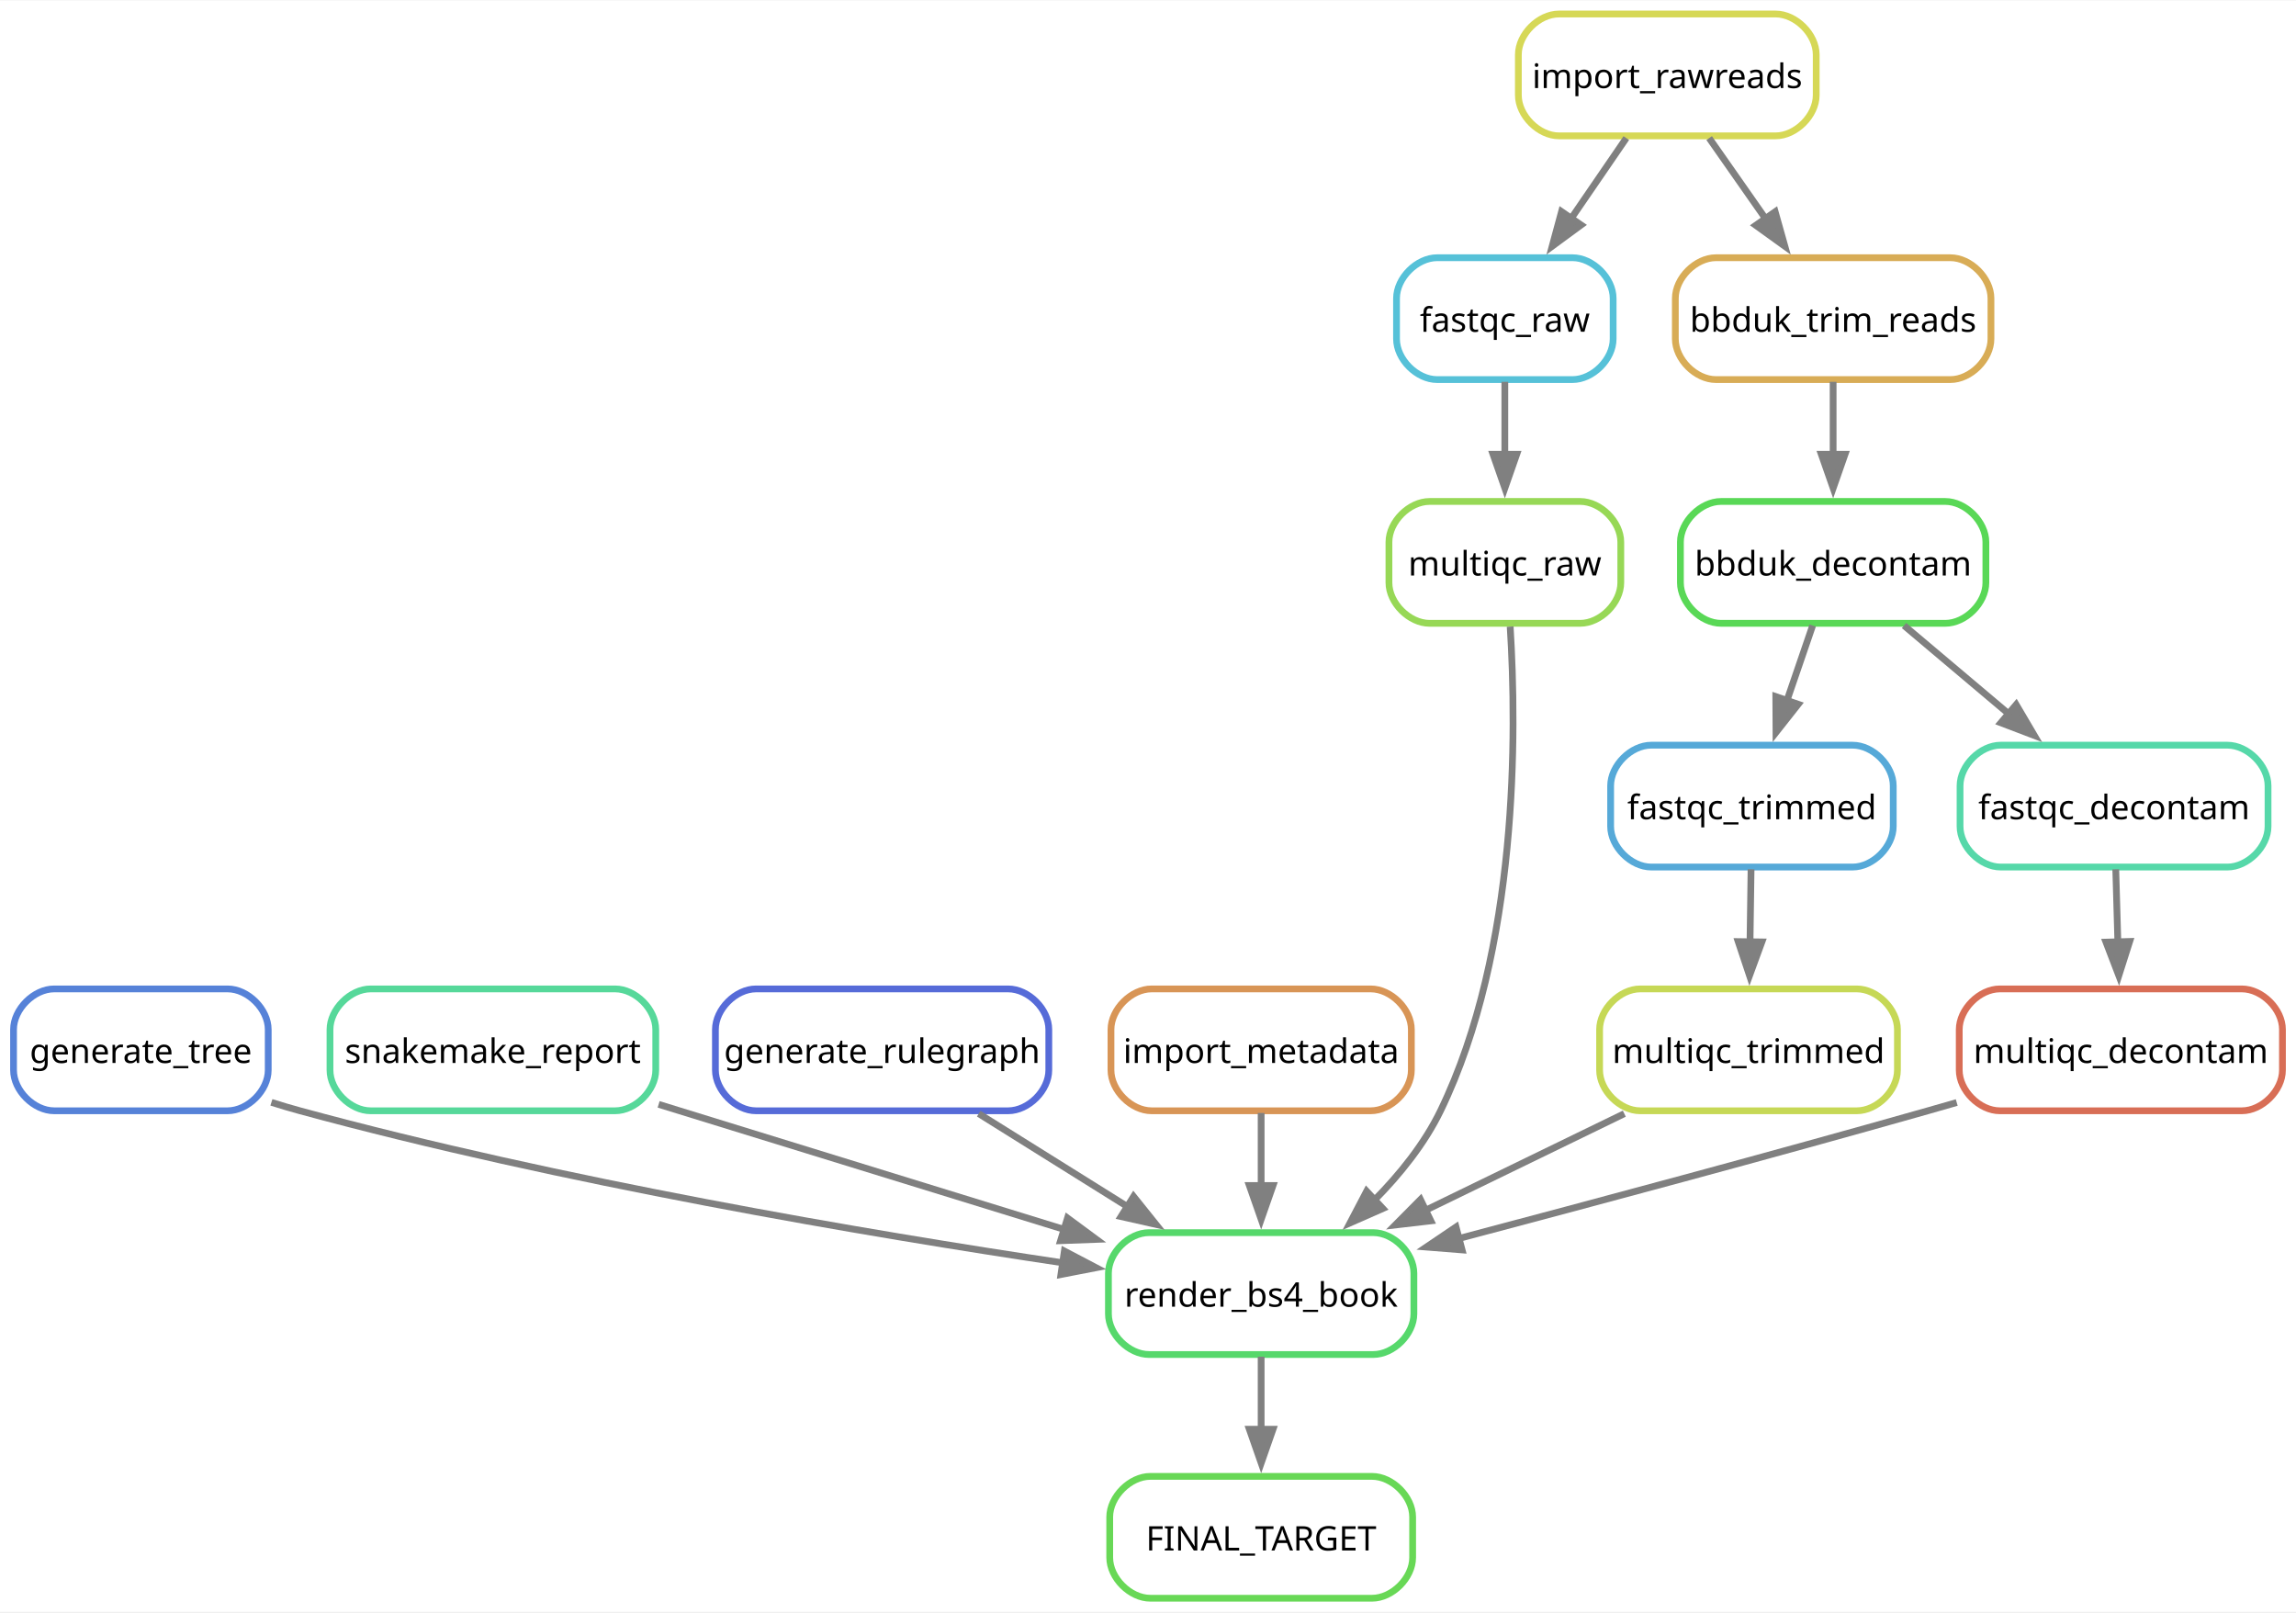
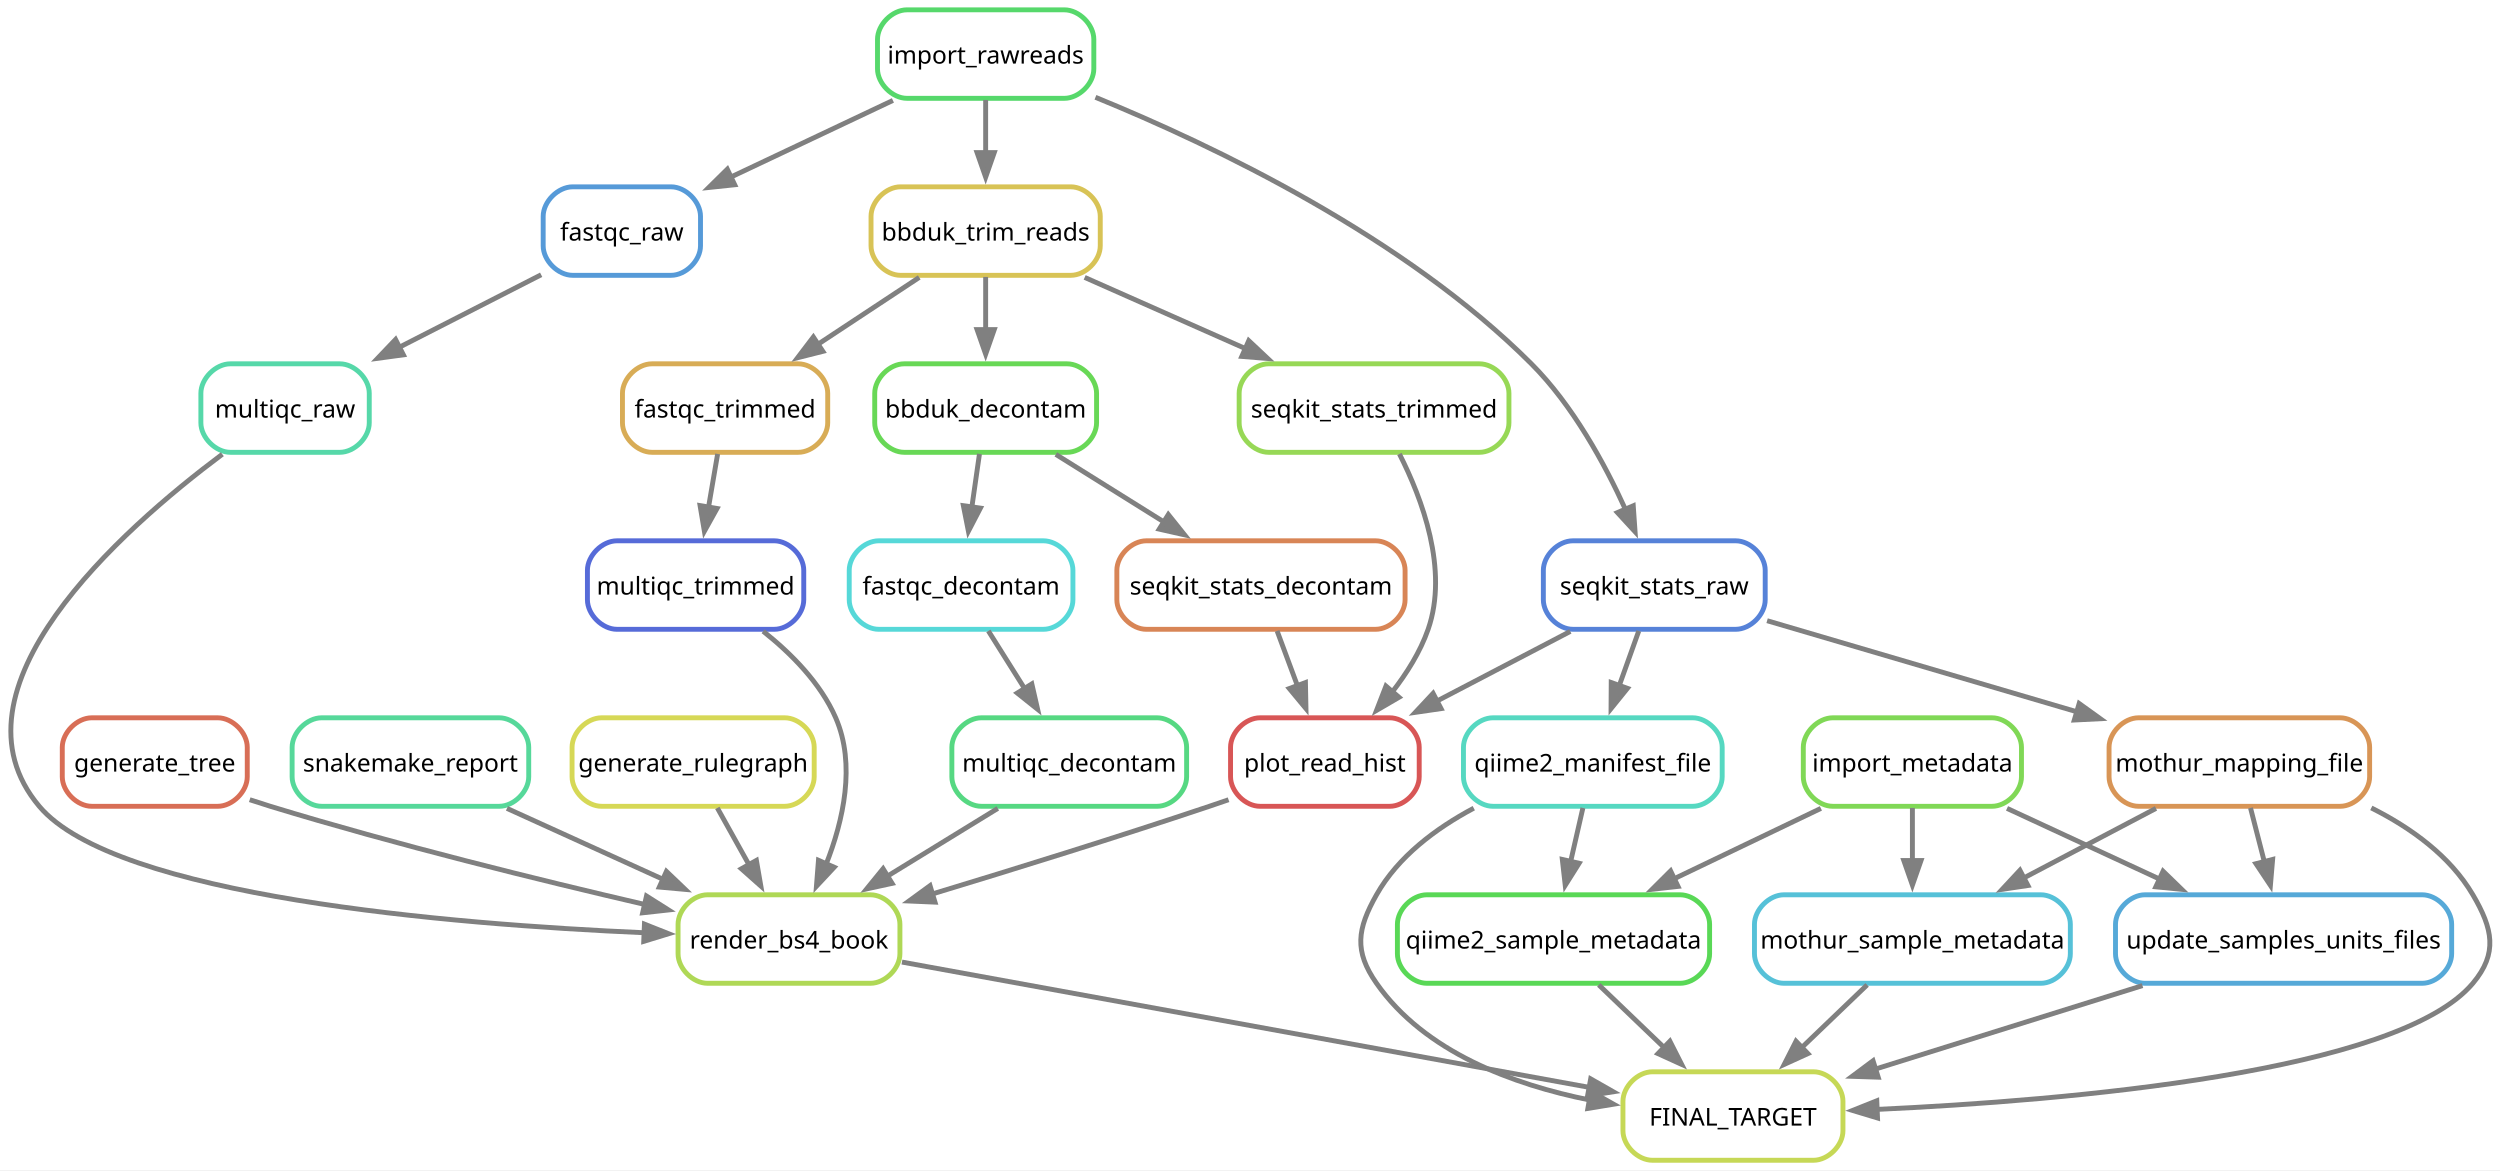
- <svg xmlns="http://www.w3.org/2000/svg" width="678pt" height="476pt" viewBox="0.00 0.00 678.38 476.00">
+ <svg xmlns="http://www.w3.org/2000/svg" width="1017pt" height="476pt" viewBox="0.00 0.00 1016.99 476.00">
  <g id="graph0" class="graph" transform="scale(1 1) rotate(0) translate(4 472)">
-     <polygon fill="white" stroke="none" points="-4,4 -4,-472 674.38,-472 674.38,4 -4,4" />
+     <polygon fill="white" stroke="none" points="-4,4 -4,-472 1012.99,-472 1012.99,4 -4,4" />
    <g id="node1" class="node">
-       <path fill="none" stroke="#68d856" stroke-width="2" d="M401.38,-36C401.38,-36 335.88,-36 335.88,-36 329.88,-36 323.88,-30 323.88,-24 323.88,-24 323.88,-12 323.88,-12 323.88,-6 329.88,0 335.88,0 335.88,0 401.38,0 401.38,0 407.38,0 413.38,-6 413.38,-12 413.38,-12 413.38,-24 413.38,-24 413.38,-30 407.38,-36 401.38,-36" />
-       <text text-anchor="middle" x="368.62" y="-14.12" font-family="sans" font-size="10.00">FINAL_TARGET</text>
+       <path fill="none" stroke="#c6d856" stroke-width="2" d="M733.71,-36C733.71,-36 668.21,-36 668.21,-36 662.21,-36 656.21,-30 656.21,-24 656.21,-24 656.21,-12 656.21,-12 656.21,-6 662.21,0 668.21,0 668.21,0 733.71,0 733.71,0 739.71,0 745.71,-6 745.71,-12 745.71,-12 745.71,-24 745.71,-24 745.71,-30 739.71,-36 733.71,-36" />
+       <text text-anchor="middle" x="700.96" y="-14.12" font-family="sans" font-size="10.00">FINAL_TARGET</text>
    </g>
    <g id="node2" class="node">
-       <path fill="none" stroke="#56d86b" stroke-width="2" d="M401.75,-108C401.75,-108 335.5,-108 335.5,-108 329.5,-108 323.5,-102 323.5,-96 323.5,-96 323.5,-84 323.5,-84 323.5,-78 329.5,-72 335.5,-72 335.5,-72 401.75,-72 401.75,-72 407.75,-72 413.75,-78 413.75,-84 413.75,-84 413.75,-96 413.75,-96 413.75,-102 407.75,-108 401.75,-108" />
-       <text text-anchor="middle" x="368.62" y="-86.12" font-family="sans" font-size="10.00">render_bs4_book</text>
+       <path fill="none" stroke="#afd856" stroke-width="2" d="M350.08,-108C350.08,-108 283.83,-108 283.83,-108 277.83,-108 271.83,-102 271.83,-96 271.83,-96 271.83,-84 271.83,-84 271.83,-78 277.83,-72 283.83,-72 283.83,-72 350.08,-72 350.08,-72 356.08,-72 362.08,-78 362.08,-84 362.08,-84 362.08,-96 362.08,-96 362.08,-102 356.08,-108 350.08,-108" />
+       <text text-anchor="middle" x="316.96" y="-86.12" font-family="sans" font-size="10.00">render_bs4_book</text>
+     </g>
+     <g id="edge5" class="edge">
+       <path fill="none" stroke="grey" stroke-width="2" d="M362.9,-80.63C432.81,-67.88 565.86,-43.63 642.55,-29.65" />
+       <polygon fill="grey" stroke="grey" stroke-width="2" points="643.08,-33.11 652.29,-27.87 641.82,-26.22 643.08,-33.11" />
+     </g>
+     <g id="node3" class="node">
+       <path fill="none" stroke="#d86e56" stroke-width="2" d="M84.58,-180C84.58,-180 33.33,-180 33.33,-180 27.33,-180 21.33,-174 21.33,-168 21.33,-168 21.33,-156 21.33,-156 21.33,-150 27.33,-144 33.33,-144 33.33,-144 84.58,-144 84.58,-144 90.58,-144 96.58,-150 96.58,-156 96.58,-156 96.58,-168 96.58,-168 96.58,-174 90.58,-180 84.58,-180" />
+       <text text-anchor="middle" x="58.96" y="-158.12" font-family="sans" font-size="10.00">generate_tree</text>
+     </g>
+     <g id="edge8" class="edge">
+       <path fill="none" stroke="grey" stroke-width="2" d="M97.58,-146.68C100.41,-145.74 103.22,-144.84 105.96,-144 156.86,-128.44 215.66,-113.95 258.24,-104.07" />
+       <polygon fill="grey" stroke="grey" stroke-width="2" points="258.99,-107.49 267.95,-101.83 257.42,-100.67 258.99,-107.49" />
+     </g>
+     <g id="node4" class="node">
+       <path fill="none" stroke="#56d89a" stroke-width="2" d="M199.08,-180C199.08,-180 126.83,-180 126.83,-180 120.83,-180 114.83,-174 114.83,-168 114.83,-168 114.83,-156 114.83,-156 114.83,-150 120.83,-144 126.83,-144 126.83,-144 199.08,-144 199.08,-144 205.08,-144 211.08,-150 211.08,-156 211.08,-156 211.08,-168 211.08,-168 211.08,-174 205.08,-180 199.08,-180" />
+       <text text-anchor="middle" x="162.96" y="-158.12" font-family="sans" font-size="10.00">snakemake_report</text>
+     </g>
+     <g id="edge10" class="edge">
+       <path fill="none" stroke="grey" stroke-width="2" d="M202.22,-143.15C221.51,-134.38 245.01,-123.71 265.7,-114.3" />
+       <polygon fill="grey" stroke="grey" stroke-width="2" points="267.09,-117.51 274.75,-110.19 264.2,-111.14 267.09,-117.51" />
+     </g>
+     <g id="node5" class="node">
+       <path fill="none" stroke="#d6d856" stroke-width="2" d="M315.21,-180C315.21,-180 240.71,-180 240.71,-180 234.71,-180 228.71,-174 228.71,-168 228.71,-168 228.71,-156 228.71,-156 228.71,-150 234.71,-144 240.71,-144 240.71,-144 315.21,-144 315.21,-144 321.21,-144 327.21,-150 327.21,-156 327.21,-156 327.21,-168 327.21,-168 327.21,-174 321.21,-180 315.21,-180" />
+       <text text-anchor="middle" x="277.96" y="-158.12" font-family="sans" font-size="10.00">generate_rulegraph</text>
+     </g>
+     <g id="edge9" class="edge">
+       <path fill="none" stroke="grey" stroke-width="2" d="M287.8,-143.34C291.7,-136.34 296.28,-128.12 300.65,-120.28" />
+       <polygon fill="grey" stroke="grey" stroke-width="2" points="303.7,-121.99 305.51,-111.55 297.59,-118.58 303.7,-121.99" />
+     </g>
+     <g id="node6" class="node">
+       <path fill="none" stroke="#56d882" stroke-width="2" d="M466.71,-180C466.71,-180 395.21,-180 395.21,-180 389.21,-180 383.21,-174 383.21,-168 383.21,-168 383.21,-156 383.21,-156 383.21,-150 389.21,-144 395.21,-144 395.21,-144 466.71,-144 466.71,-144 472.71,-144 478.71,-150 478.71,-156 478.71,-156 478.71,-168 478.71,-168 478.71,-174 472.71,-180 466.71,-180" />
+       <text text-anchor="middle" x="430.96" y="-158.12" font-family="sans" font-size="10.00">multiqc_decontam</text>
+     </g>
+     <g id="edge11" class="edge">
+       <path fill="none" stroke="grey" stroke-width="2" d="M401.9,-143.15C388.23,-134.76 371.71,-124.62 356.89,-115.52" />
+       <polygon fill="grey" stroke="grey" stroke-width="2" points="358.9,-112.65 348.55,-110.4 355.24,-118.61 358.9,-112.65" />
+     </g>
+     <g id="node7" class="node">
+       <path fill="none" stroke="#56d8d8" stroke-width="2" d="M420.46,-252C420.46,-252 353.46,-252 353.46,-252 347.46,-252 341.46,-246 341.46,-240 341.46,-240 341.46,-228 341.46,-228 341.46,-222 347.46,-216 353.46,-216 353.46,-216 420.46,-216 420.46,-216 426.46,-216 432.46,-222 432.46,-228 432.46,-228 432.46,-240 432.46,-240 432.46,-246 426.46,-252 420.46,-252" />
+       <text text-anchor="middle" x="386.96" y="-230.12" font-family="sans" font-size="10.00">fastqc_decontam</text>
+     </g>
+     <g id="edge14" class="edge">
+       <path fill="none" stroke="grey" stroke-width="2" d="M398.06,-215.34C402.56,-208.18 407.87,-199.73 412.9,-191.73" />
+       <polygon fill="grey" stroke="grey" stroke-width="2" points="415.74,-193.79 418.1,-183.46 409.81,-190.07 415.74,-193.79" />
+     </g>
+     <g id="node8" class="node">
+       <path fill="none" stroke="#68d856" stroke-width="2" d="M430.08,-324C430.08,-324 363.83,-324 363.83,-324 357.83,-324 351.83,-318 351.83,-312 351.83,-312 351.83,-300 351.83,-300 351.83,-294 357.83,-288 363.83,-288 363.83,-288 430.08,-288 430.08,-288 436.08,-288 442.08,-294 442.08,-300 442.08,-300 442.08,-312 442.08,-312 442.08,-318 436.08,-324 430.08,-324" />
+       <text text-anchor="middle" x="396.96" y="-302.12" font-family="sans" font-size="10.00">bbduk_decontam</text>
+     </g>
+     <g id="edge15" class="edge">
+       <path fill="none" stroke="grey" stroke-width="2" d="M394.44,-287.34C393.5,-280.75 392.4,-273.08 391.34,-265.67" />
+       <polygon fill="grey" stroke="grey" stroke-width="2" points="394.82,-265.3 389.94,-255.9 387.89,-266.29 394.82,-265.3" />
+     </g>
+     <g id="node18" class="node">
+       <path fill="none" stroke="#d88556" stroke-width="2" d="M555.58,-252C555.58,-252 462.33,-252 462.33,-252 456.33,-252 450.33,-246 450.33,-240 450.33,-240 450.33,-228 450.33,-228 450.33,-222 456.33,-216 462.33,-216 462.33,-216 555.58,-216 555.58,-216 561.58,-216 567.58,-222 567.58,-228 567.58,-228 567.58,-240 567.58,-240 567.58,-246 561.58,-252 555.58,-252" />
+       <text text-anchor="middle" x="508.96" y="-230.12" font-family="sans" font-size="10.00">seqkit_stats_decontam</text>
+     </g>
+     <g id="edge27" class="edge">
+       <path fill="none" stroke="grey" stroke-width="2" d="M425.51,-287.15C438.94,-278.76 455.16,-268.62 469.72,-259.52" />
+       <polygon fill="grey" stroke="grey" stroke-width="2" points="471.27,-262.68 477.89,-254.42 467.56,-256.75 471.27,-262.68" />
+     </g>
+     <g id="node9" class="node">
+       <path fill="none" stroke="#d8c356" stroke-width="2" d="M431.58,-396C431.58,-396 362.33,-396 362.33,-396 356.33,-396 350.33,-390 350.33,-384 350.33,-384 350.33,-372 350.33,-372 350.33,-366 356.33,-360 362.33,-360 362.33,-360 431.58,-360 431.58,-360 437.58,-360 443.58,-366 443.58,-372 443.58,-372 443.58,-384 443.58,-384 443.58,-390 437.58,-396 431.58,-396" />
+       <text text-anchor="middle" x="396.96" y="-374.12" font-family="sans" font-size="10.00">bbduk_trim_reads</text>
+     </g>
+     <g id="edge16" class="edge">
+       <path fill="none" stroke="grey" stroke-width="2" d="M396.96,-359.34C396.96,-352.75 396.96,-345.08 396.96,-337.67" />
+       <polygon fill="grey" stroke="grey" stroke-width="2" points="400.46,-337.93 396.96,-327.93 393.46,-337.93 400.46,-337.93" />
+     </g>
+     <g id="node12" class="node">
+       <path fill="none" stroke="#d8ac56" stroke-width="2" d="M320.71,-324C320.71,-324 261.21,-324 261.21,-324 255.21,-324 249.21,-318 249.21,-312 249.21,-312 249.21,-300 249.21,-300 249.21,-294 255.21,-288 261.21,-288 261.21,-288 320.71,-288 320.71,-288 326.71,-288 332.71,-294 332.71,-300 332.71,-300 332.71,-312 332.71,-312 332.71,-318 326.71,-324 320.71,-324" />
+       <text text-anchor="middle" x="290.96" y="-302.12" font-family="sans" font-size="10.00">fastqc_trimmed</text>
+     </g>
+     <g id="edge19" class="edge">
+       <path fill="none" stroke="grey" stroke-width="2" d="M369.94,-359.15C357.35,-350.84 342.17,-340.82 328.5,-331.79" />
+       <polygon fill="grey" stroke="grey" stroke-width="2" points="330.73,-329.07 320.46,-326.48 326.87,-334.91 330.73,-329.07" />
+     </g>
+     <g id="node17" class="node">
+       <path fill="none" stroke="#97d856" stroke-width="2" d="M597.83,-324C597.83,-324 512.08,-324 512.08,-324 506.08,-324 500.08,-318 500.08,-312 500.08,-312 500.08,-300 500.08,-300 500.08,-294 506.08,-288 512.08,-288 512.08,-288 597.83,-288 597.83,-288 603.83,-288 609.83,-294 609.83,-300 609.83,-300 609.83,-312 609.83,-312 609.83,-318 603.83,-324 597.83,-324" />
+       <text text-anchor="middle" x="554.96" y="-302.12" font-family="sans" font-size="10.00">seqkit_stats_trimmed</text>
+     </g>
+     <g id="edge26" class="edge">
+       <path fill="none" stroke="grey" stroke-width="2" d="M437.24,-359.15C457.13,-350.34 481.36,-339.61 502.66,-330.17" />
+       <polygon fill="grey" stroke="grey" stroke-width="2" points="503.99,-333.41 511.71,-326.16 501.15,-327.01 503.99,-333.41" />
+     </g>
+     <g id="node10" class="node">
+       <path fill="none" stroke="#56d86b" stroke-width="2" d="M428.96,-468C428.96,-468 364.96,-468 364.96,-468 358.96,-468 352.96,-462 352.96,-456 352.96,-456 352.96,-444 352.96,-444 352.96,-438 358.96,-432 364.96,-432 364.96,-432 428.96,-432 428.96,-432 434.96,-432 440.96,-438 440.96,-444 440.96,-444 440.96,-456 440.96,-456 440.96,-462 434.96,-468 428.96,-468" />
+       <text text-anchor="middle" x="396.96" y="-446.12" font-family="sans" font-size="10.00">import_rawreads</text>
+     </g>
+     <g id="edge17" class="edge">
+       <path fill="none" stroke="grey" stroke-width="2" d="M396.96,-431.34C396.96,-424.75 396.96,-417.08 396.96,-409.67" />
+       <polygon fill="grey" stroke="grey" stroke-width="2" points="400.46,-409.93 396.96,-399.93 393.46,-409.93 400.46,-409.93" />
+     </g>
+     <g id="node14" class="node">
+       <path fill="none" stroke="#569ad8" stroke-width="2" d="M268.96,-396C268.96,-396 228.96,-396 228.96,-396 222.96,-396 216.96,-390 216.96,-384 216.96,-384 216.96,-372 216.96,-372 216.96,-366 222.96,-360 228.96,-360 228.96,-360 268.96,-360 268.96,-360 274.96,-360 280.96,-366 280.96,-372 280.96,-372 280.96,-384 280.96,-384 280.96,-390 274.96,-396 268.96,-396" />
+       <text text-anchor="middle" x="248.96" y="-374.12" font-family="sans" font-size="10.00">fastqc_raw</text>
+     </g>
+     <g id="edge21" class="edge">
+       <path fill="none" stroke="grey" stroke-width="2" d="M359.23,-431.15C339.09,-421.63 314.19,-409.85 293.15,-399.9" />
+       <polygon fill="grey" stroke="grey" stroke-width="2" points="294.87,-396.84 284.33,-395.73 291.87,-403.17 294.87,-396.84" />
+     </g>
+     <g id="node16" class="node">
+       <path fill="none" stroke="#5682d8" stroke-width="2" d="M702.08,-252C702.08,-252 635.83,-252 635.83,-252 629.83,-252 623.83,-246 623.83,-240 623.83,-240 623.83,-228 623.83,-228 623.83,-222 629.83,-216 635.83,-216 635.83,-216 702.08,-216 702.08,-216 708.08,-216 714.08,-222 714.08,-228 714.08,-228 714.08,-240 714.08,-240 714.08,-246 708.08,-252 702.08,-252" />
+       <text text-anchor="middle" x="668.96" y="-230.12" font-family="sans" font-size="10.00">seqkit_stats_raw</text>
+     </g>
+     <g id="edge25" class="edge">
+       <path fill="none" stroke="grey" stroke-width="2" d="M441.62,-432.42C490.06,-412.63 567.38,-375.63 618.96,-324 635.83,-307.11 648.79,-283.35 657.29,-264.63" />
+       <polygon fill="grey" stroke="grey" stroke-width="2" points="660.4,-266.25 661.14,-255.68 653.97,-263.48 660.4,-266.25" />
+     </g>
+     <g id="node11" class="node">
+       <path fill="none" stroke="#566bd8" stroke-width="2" d="M310.96,-252C310.96,-252 246.96,-252 246.96,-252 240.96,-252 234.96,-246 234.96,-240 234.96,-240 234.96,-228 234.96,-228 234.96,-222 240.96,-216 246.96,-216 246.96,-216 310.96,-216 310.96,-216 316.96,-216 322.96,-222 322.96,-228 322.96,-228 322.96,-240 322.96,-240 322.96,-246 316.96,-252 310.96,-252" />
+       <text text-anchor="middle" x="278.96" y="-230.12" font-family="sans" font-size="10.00">multiqc_trimmed</text>
+     </g>
+     <g id="edge13" class="edge">
+       <path fill="none" stroke="grey" stroke-width="2" d="M306.44,-215.21C317.83,-206.18 329.81,-194.12 335.96,-180 344.22,-161.03 339.06,-138.17 332.04,-120.37" />
+       <polygon fill="grey" stroke="grey" stroke-width="2" points="335.35,-119.21 328.12,-111.47 328.95,-122.03 335.35,-119.21" />
+     </g>
+     <g id="edge18" class="edge">
+       <path fill="none" stroke="grey" stroke-width="2" d="M287.93,-287.34C286.8,-280.75 285.49,-273.08 284.22,-265.67" />
+       <polygon fill="grey" stroke="grey" stroke-width="2" points="287.68,-265.15 282.54,-255.89 280.78,-266.33 287.68,-265.15" />
+     </g>
+     <g id="node13" class="node">
+       <path fill="none" stroke="#56d8a9" stroke-width="2" d="M134.21,-324C134.21,-324 89.71,-324 89.71,-324 83.71,-324 77.71,-318 77.71,-312 77.71,-312 77.71,-300 77.71,-300 77.71,-294 83.71,-288 89.71,-288 89.71,-288 134.21,-288 134.21,-288 140.21,-288 146.21,-294 146.21,-300 146.21,-300 146.21,-312 146.21,-312 146.21,-318 140.21,-324 134.21,-324" />
+       <text text-anchor="middle" x="111.96" y="-302.12" font-family="sans" font-size="10.00">multiqc_raw</text>
+     </g>
+     <g id="edge12" class="edge">
+       <path fill="none" stroke="grey" stroke-width="2" d="M86.44,-287.22C45.12,-256.32 -27.97,-191.46 11.96,-144 42.81,-107.33 178.67,-96.03 258.28,-92.55" />
+       <polygon fill="grey" stroke="grey" stroke-width="2" points="258.15,-96.06 268,-92.16 257.87,-89.06 258.15,-96.06" />
+     </g>
+     <g id="edge20" class="edge">
+       <path fill="none" stroke="grey" stroke-width="2" d="M216.14,-360.23C198.84,-351.39 177.31,-340.39 158.33,-330.69" />
+       <polygon fill="grey" stroke="grey" stroke-width="2" points="160.09,-327.66 149.6,-326.23 156.91,-333.9 160.09,-327.66" />
+     </g>
+     <g id="node15" class="node">
+       <path fill="none" stroke="#d85656" stroke-width="2" d="M561.33,-180C561.33,-180 508.58,-180 508.58,-180 502.58,-180 496.58,-174 496.58,-168 496.58,-168 496.58,-156 496.58,-156 496.58,-150 502.58,-144 508.58,-144 508.58,-144 561.33,-144 561.33,-144 567.33,-144 573.33,-150 573.33,-156 573.33,-156 573.33,-168 573.33,-168 573.33,-174 567.33,-180 561.33,-180" />
+       <text text-anchor="middle" x="534.96" y="-158.12" font-family="sans" font-size="10.00">plot_read_hist</text>
+     </g>
+     <g id="edge7" class="edge">
+       <path fill="none" stroke="grey" stroke-width="2" d="M495.77,-146.67C493.13,-145.75 490.51,-144.86 487.96,-144 450.6,-131.46 408.29,-118.34 375.11,-108.29" />
+       <polygon fill="grey" stroke="grey" stroke-width="2" points="376.35,-105.01 365.77,-105.47 374.33,-111.71 376.35,-105.01" />
+     </g>
+     <g id="edge23" class="edge">
+       <path fill="none" stroke="grey" stroke-width="2" d="M634.8,-215.15C618.26,-206.52 598.18,-196.02 580.37,-186.72" />
+       <polygon fill="grey" stroke="grey" stroke-width="2" points="582.22,-183.74 571.74,-182.21 578.98,-189.95 582.22,-183.74" />
+     </g>
+     <g id="node19" class="node">
+       <path fill="none" stroke="#56d8c1" stroke-width="2" d="M684.58,-180C684.58,-180 603.33,-180 603.33,-180 597.33,-180 591.33,-174 591.33,-168 591.33,-168 591.33,-156 591.33,-156 591.33,-150 597.33,-144 603.33,-144 603.33,-144 684.58,-144 684.58,-144 690.58,-144 696.58,-150 696.58,-156 696.58,-156 696.58,-168 696.58,-168 696.58,-174 690.58,-180 684.58,-180" />
+       <text text-anchor="middle" x="643.96" y="-158.12" font-family="sans" font-size="10.00">qiime2_manifest_file</text>
+     </g>
+     <g id="edge28" class="edge">
+       <path fill="none" stroke="grey" stroke-width="2" d="M662.65,-215.34C660.24,-208.59 657.42,-200.69 654.71,-193.11" />
+       <polygon fill="grey" stroke="grey" stroke-width="2" points="658.03,-191.99 651.37,-183.75 651.44,-194.35 658.03,-191.99" />
+     </g>
+     <g id="node22" class="node">
+       <path fill="none" stroke="#d89556" stroke-width="2" d="M947.96,-180C947.96,-180 865.96,-180 865.96,-180 859.96,-180 853.96,-174 853.96,-168 853.96,-168 853.96,-156 853.96,-156 853.96,-150 859.96,-144 865.96,-144 865.96,-144 947.96,-144 947.96,-144 953.96,-144 959.96,-150 959.96,-156 959.96,-156 959.96,-168 959.96,-168 959.96,-174 953.96,-180 947.96,-180" />
+       <text text-anchor="middle" x="906.96" y="-158.12" font-family="sans" font-size="10.00">mothur_mapping_file</text>
+     </g>
+     <g id="edge31" class="edge">
+       <path fill="none" stroke="grey" stroke-width="2" d="M714.85,-219.5C750.64,-208.98 800.83,-194.21 840.94,-182.42" />
+       <polygon fill="grey" stroke="grey" stroke-width="2" points="841.8,-185.81 850.4,-179.63 839.82,-179.1 841.8,-185.81" />
+     </g>
+     <g id="edge24" class="edge">
+       <path fill="none" stroke="grey" stroke-width="2" d="M565.28,-287.33C574.51,-269.16 585.38,-240.2 576.96,-216 573.77,-206.85 568.28,-198.1 562.3,-190.43" />
+       <polygon fill="grey" stroke="grey" stroke-width="2" points="565.12,-188.35 555.97,-183.02 559.8,-192.9 565.12,-188.35" />
+     </g>
+     <g id="edge22" class="edge">
+       <path fill="none" stroke="grey" stroke-width="2" d="M515.52,-215.34C518.03,-208.59 520.96,-200.69 523.77,-193.11" />
+       <polygon fill="grey" stroke="grey" stroke-width="2" points="527.05,-194.33 527.26,-183.74 520.49,-191.9 527.05,-194.33" />
    </g>
    <g id="edge1" class="edge">
-       <path fill="none" stroke="grey" stroke-width="2" d="M368.62,-71.34C368.62,-64.75 368.62,-57.08 368.62,-49.67" />
-       <polygon fill="grey" stroke="grey" stroke-width="2" points="372.13,-49.93 368.63,-39.93 365.13,-49.93 372.13,-49.93" />
-     </g>
-     <g id="node3" class="node">
-       <path fill="none" stroke="#5682d8" stroke-width="2" d="M63.25,-180C63.25,-180 12,-180 12,-180 6,-180 0,-174 0,-168 0,-168 0,-156 0,-156 0,-150 6,-144 12,-144 12,-144 63.25,-144 63.25,-144 69.25,-144 75.25,-150 75.25,-156 75.25,-156 75.25,-168 75.25,-168 75.25,-174 69.25,-180 63.25,-180" />
-       <text text-anchor="middle" x="37.62" y="-158.12" font-family="sans" font-size="10.00">generate_tree</text>
-     </g>
-     <g id="edge5" class="edge">
-       <path fill="none" stroke="grey" stroke-width="2" d="M76.19,-146.49C79.03,-145.59 81.86,-144.75 84.62,-144 161.56,-123.06 252.47,-107.69 310.32,-99.04" />
-       <polygon fill="grey" stroke="grey" stroke-width="2" points="310.48,-102.56 319.86,-97.64 309.46,-95.63 310.48,-102.56" />
-     </g>
-     <g id="node4" class="node">
-       <path fill="none" stroke="#56d89a" stroke-width="2" d="M177.75,-180C177.75,-180 105.5,-180 105.5,-180 99.5,-180 93.5,-174 93.5,-168 93.5,-168 93.5,-156 93.5,-156 93.5,-150 99.5,-144 105.5,-144 105.5,-144 177.75,-144 177.75,-144 183.75,-144 189.75,-150 189.75,-156 189.75,-156 189.75,-168 189.75,-168 189.75,-174 183.75,-180 177.75,-180" />
-       <text text-anchor="middle" x="141.62" y="-158.12" font-family="sans" font-size="10.00">snakemake_report</text>
+       <path fill="none" stroke="grey" stroke-width="2" d="M595.53,-143.24C580.08,-135.01 564.73,-123.53 555.96,-108 548.09,-94.07 546.79,-85.11 555.96,-72 575.53,-44.01 611.55,-30.75 642.79,-24.49" />
+       <polygon fill="grey" stroke="grey" stroke-width="2" points="643.15,-27.99 652.4,-22.81 641.94,-21.09 643.15,-27.99" />
+     </g>
+     <g id="node20" class="node">
+       <path fill="none" stroke="#59d856" stroke-width="2" d="M679.46,-108C679.46,-108 576.46,-108 576.46,-108 570.46,-108 564.46,-102 564.46,-96 564.46,-96 564.46,-84 564.46,-84 564.46,-78 570.46,-72 576.46,-72 576.46,-72 679.46,-72 679.46,-72 685.46,-72 691.46,-78 691.46,-84 691.46,-84 691.46,-96 691.46,-96 691.46,-102 685.46,-108 679.46,-108" />
+       <text text-anchor="middle" x="627.96" y="-86.12" font-family="sans" font-size="10.00">qiime2_sample_metadata</text>
+     </g>
+     <g id="edge29" class="edge">
+       <path fill="none" stroke="grey" stroke-width="2" d="M639.92,-143.34C638.4,-136.67 636.62,-128.89 634.9,-121.39" />
+       <polygon fill="grey" stroke="grey" stroke-width="2" points="638.37,-120.82 632.73,-111.85 631.54,-122.38 638.37,-120.82" />
+     </g>
+     <g id="edge4" class="edge">
+       <path fill="none" stroke="grey" stroke-width="2" d="M646.38,-71.34C654.44,-63.6 664.08,-54.36 673,-45.81" />
+       <polygon fill="grey" stroke="grey" stroke-width="2" points="675.31,-48.44 680.1,-39 670.46,-43.39 675.31,-48.44" />
+     </g>
+     <g id="node21" class="node">
+       <path fill="none" stroke="#80d856" stroke-width="2" d="M806.33,-180C806.33,-180 741.58,-180 741.58,-180 735.58,-180 729.58,-174 729.58,-168 729.58,-168 729.58,-156 729.58,-156 729.58,-150 735.58,-144 741.58,-144 741.58,-144 806.33,-144 806.33,-144 812.33,-144 818.33,-150 818.33,-156 818.33,-156 818.33,-168 818.33,-168 818.33,-174 812.33,-180 806.33,-180" />
+       <text text-anchor="middle" x="773.96" y="-158.12" font-family="sans" font-size="10.00">import_metadata</text>
+     </g>
+     <g id="edge30" class="edge">
+       <path fill="none" stroke="grey" stroke-width="2" d="M736.74,-143.15C718.62,-134.47 696.59,-123.91 677.11,-114.56" />
+       <polygon fill="grey" stroke="grey" stroke-width="2" points="678.62,-111.41 668.09,-110.24 675.6,-117.72 678.62,-111.41" />
+     </g>
+     <g id="node23" class="node">
+       <path fill="none" stroke="#56c1d8" stroke-width="2" d="M826.21,-108C826.21,-108 721.71,-108 721.71,-108 715.71,-108 709.71,-102 709.71,-96 709.71,-96 709.71,-84 709.71,-84 709.71,-78 715.71,-72 721.71,-72 721.71,-72 826.21,-72 826.21,-72 832.21,-72 838.21,-78 838.21,-84 838.21,-84 838.21,-96 838.21,-96 838.21,-102 832.21,-108 826.21,-108" />
+       <text text-anchor="middle" x="773.96" y="-86.12" font-family="sans" font-size="10.00">mothur_sample_metadata</text>
+     </g>
+     <g id="edge33" class="edge">
+       <path fill="none" stroke="grey" stroke-width="2" d="M773.96,-143.34C773.96,-136.75 773.96,-129.08 773.96,-121.67" />
+       <polygon fill="grey" stroke="grey" stroke-width="2" points="777.46,-121.93 773.96,-111.93 770.46,-121.93 777.46,-121.93" />
+     </g>
+     <g id="node24" class="node">
+       <path fill="none" stroke="#56a9d8" stroke-width="2" d="M981.33,-108C981.33,-108 868.58,-108 868.58,-108 862.58,-108 856.58,-102 856.58,-96 856.58,-96 856.58,-84 856.58,-84 856.58,-78 862.58,-72 868.58,-72 868.58,-72 981.33,-72 981.33,-72 987.33,-72 993.33,-78 993.33,-84 993.33,-84 993.33,-96 993.33,-96 993.33,-102 987.33,-108 981.33,-108" />
+       <text text-anchor="middle" x="924.96" y="-86.12" font-family="sans" font-size="10.00">update_samples_units_files</text>
+     </g>
+     <g id="edge35" class="edge">
+       <path fill="none" stroke="grey" stroke-width="2" d="M812.45,-143.15C831.37,-134.38 854.41,-123.71 874.7,-114.3" />
+       <polygon fill="grey" stroke="grey" stroke-width="2" points="875.93,-117.59 883.53,-110.21 872.98,-111.24 875.93,-117.59" />
+     </g>
+     <g id="edge3" class="edge">
+       <path fill="none" stroke="grey" stroke-width="2" d="M960.64,-143.34C976.8,-135.23 992.68,-123.8 1001.96,-108 1010.06,-94.2 1012.24,-84.26 1001.96,-72 971.58,-35.81 837.81,-24.32 759.19,-20.68" />
+       <polygon fill="grey" stroke="grey" stroke-width="2" points="759.77,-17.2 749.63,-20.27 759.47,-24.2 759.77,-17.2" />
+     </g>
+     <g id="edge32" class="edge">
+       <path fill="none" stroke="grey" stroke-width="2" d="M873.05,-143.15C856.72,-134.56 836.89,-124.12 819.28,-114.85" />
+       <polygon fill="grey" stroke="grey" stroke-width="2" points="820.96,-111.78 810.48,-110.22 817.7,-117.98 820.96,-111.78" />
+     </g>
+     <g id="edge34" class="edge">
+       <path fill="none" stroke="grey" stroke-width="2" d="M911.5,-143.34C913.21,-136.67 915.22,-128.89 917.14,-121.39" />
+       <polygon fill="grey" stroke="grey" stroke-width="2" points="920.5,-122.39 919.6,-111.83 913.72,-120.65 920.5,-122.39" />
    </g>
    <g id="edge2" class="edge">
-       <path fill="none" stroke="grey" stroke-width="2" d="M190.6,-145.9C225.85,-135.03 273.53,-120.33 310.67,-108.87" />
-       <polygon fill="grey" stroke="grey" stroke-width="2" points="311.41,-112.31 319.94,-106.01 309.35,-105.62 311.41,-112.31" />
-     </g>
-     <g id="node5" class="node">
-       <path fill="none" stroke="#566bd8" stroke-width="2" d="M293.88,-180C293.88,-180 219.38,-180 219.38,-180 213.38,-180 207.38,-174 207.38,-168 207.38,-168 207.38,-156 207.38,-156 207.38,-150 213.38,-144 219.38,-144 219.38,-144 293.88,-144 293.88,-144 299.88,-144 305.88,-150 305.88,-156 305.88,-156 305.88,-168 305.88,-168 305.88,-174 299.88,-180 293.88,-180" />
-       <text text-anchor="middle" x="256.62" y="-158.12" font-family="sans" font-size="10.00">generate_rulegraph</text>
+       <path fill="none" stroke="grey" stroke-width="2" d="M755.54,-71.34C747.47,-63.6 737.83,-54.36 728.91,-45.81" />
+       <polygon fill="grey" stroke="grey" stroke-width="2" points="731.45,-43.39 721.81,-39 726.61,-48.44 731.45,-43.39" />
    </g>
    <g id="edge6" class="edge">
-       <path fill="none" stroke="grey" stroke-width="2" d="M285.18,-143.15C298.6,-134.76 314.83,-124.62 329.39,-115.52" />
-       <polygon fill="grey" stroke="grey" stroke-width="2" points="330.93,-118.68 337.56,-110.42 327.22,-112.75 330.93,-118.68" />
-     </g>
-     <g id="node6" class="node">
-       <path fill="none" stroke="#d89556" stroke-width="2" d="M401,-180C401,-180 336.25,-180 336.25,-180 330.25,-180 324.25,-174 324.25,-168 324.25,-168 324.25,-156 324.25,-156 324.25,-150 330.25,-144 336.25,-144 336.25,-144 401,-144 401,-144 407,-144 413,-150 413,-156 413,-156 413,-168 413,-168 413,-174 407,-180 401,-180" />
-       <text text-anchor="middle" x="368.62" y="-158.12" font-family="sans" font-size="10.00">import_metadata</text>
-     </g>
-     <g id="edge8" class="edge">
-       <path fill="none" stroke="grey" stroke-width="2" d="M368.62,-143.34C368.62,-136.75 368.62,-129.08 368.62,-121.67" />
-       <polygon fill="grey" stroke="grey" stroke-width="2" points="372.13,-121.93 368.63,-111.93 365.13,-121.93 372.13,-121.93" />
-     </g>
-     <g id="node7" class="node">
-       <path fill="none" stroke="#97d856" stroke-width="2" d="M462.88,-324C462.88,-324 418.38,-324 418.38,-324 412.38,-324 406.38,-318 406.38,-312 406.38,-312 406.38,-300 406.38,-300 406.38,-294 412.38,-288 418.38,-288 418.38,-288 462.88,-288 462.88,-288 468.88,-288 474.88,-294 474.88,-300 474.88,-300 474.88,-312 474.88,-312 474.88,-318 468.88,-324 462.88,-324" />
-       <text text-anchor="middle" x="440.62" y="-302.12" font-family="sans" font-size="10.00">multiqc_raw</text>
-     </g>
-     <g id="edge4" class="edge">
-       <path fill="none" stroke="grey" stroke-width="2" d="M442.2,-287.03C444.14,-256.12 444.71,-191.61 421.62,-144 416.9,-134.26 409.65,-125.25 402.02,-117.53" />
-       <polygon fill="grey" stroke="grey" stroke-width="2" points="404.57,-115.13 394.87,-110.86 399.79,-120.24 404.57,-115.13" />
-     </g>
-     <g id="node8" class="node">
-       <path fill="none" stroke="#56c1d8" stroke-width="2" d="M460.62,-396C460.62,-396 420.62,-396 420.62,-396 414.62,-396 408.62,-390 408.62,-384 408.62,-384 408.62,-372 408.62,-372 408.62,-366 414.62,-360 420.62,-360 420.62,-360 460.62,-360 460.62,-360 466.62,-360 472.62,-366 472.62,-372 472.62,-372 472.62,-384 472.62,-384 472.62,-390 466.62,-396 460.62,-396" />
-       <text text-anchor="middle" x="440.62" y="-374.12" font-family="sans" font-size="10.00">fastqc_raw</text>
-     </g>
-     <g id="edge9" class="edge">
-       <path fill="none" stroke="grey" stroke-width="2" d="M440.62,-359.34C440.62,-352.75 440.62,-345.08 440.62,-337.67" />
-       <polygon fill="grey" stroke="grey" stroke-width="2" points="444.13,-337.93 440.63,-327.93 437.13,-337.93 444.13,-337.93" />
-     </g>
-     <g id="node9" class="node">
-       <path fill="none" stroke="#d6d856" stroke-width="2" d="M520.62,-468C520.62,-468 456.62,-468 456.62,-468 450.62,-468 444.62,-462 444.62,-456 444.62,-456 444.62,-444 444.62,-444 444.62,-438 450.62,-432 456.62,-432 456.62,-432 520.62,-432 520.62,-432 526.62,-432 532.62,-438 532.62,-444 532.62,-444 532.62,-456 532.62,-456 532.62,-462 526.62,-468 520.62,-468" />
-       <text text-anchor="middle" x="488.62" y="-446.12" font-family="sans" font-size="10.00">import_rawreads</text>
-     </g>
-     <g id="edge10" class="edge">
-       <path fill="none" stroke="grey" stroke-width="2" d="M476.51,-431.34C471.55,-424.1 465.68,-415.53 460.13,-407.45" />
-       <polygon fill="grey" stroke="grey" stroke-width="2" points="463.15,-405.67 454.61,-399.4 457.38,-409.62 463.15,-405.67" />
-     </g>
-     <g id="node13" class="node">
-       <path fill="none" stroke="#d8ac56" stroke-width="2" d="M572.25,-396C572.25,-396 503,-396 503,-396 497,-396 491,-390 491,-384 491,-384 491,-372 491,-372 491,-366 497,-360 503,-360 503,-360 572.25,-360 572.25,-360 578.25,-360 584.25,-366 584.25,-372 584.25,-372 584.25,-384 584.25,-384 584.25,-390 578.25,-396 572.25,-396" />
-       <text text-anchor="middle" x="537.62" y="-374.12" font-family="sans" font-size="10.00">bbduk_trim_reads</text>
-     </g>
-     <g id="edge14" class="edge">
-       <path fill="none" stroke="grey" stroke-width="2" d="M500.99,-431.34C506.06,-424.1 512.05,-415.53 517.71,-407.45" />
-       <polygon fill="grey" stroke="grey" stroke-width="2" points="520.49,-409.58 523.36,-399.38 514.76,-405.57 520.49,-409.58" />
-     </g>
-     <g id="node10" class="node">
-       <path fill="none" stroke="#c6d856" stroke-width="2" d="M544.62,-180C544.62,-180 480.62,-180 480.62,-180 474.62,-180 468.62,-174 468.62,-168 468.62,-168 468.62,-156 468.62,-156 468.62,-150 474.62,-144 480.62,-144 480.62,-144 544.62,-144 544.62,-144 550.62,-144 556.62,-150 556.62,-156 556.62,-156 556.62,-168 556.62,-168 556.62,-174 550.62,-180 544.62,-180" />
-       <text text-anchor="middle" x="512.62" y="-158.12" font-family="sans" font-size="10.00">multiqc_trimmed</text>
-     </g>
-     <g id="edge3" class="edge">
-       <path fill="none" stroke="grey" stroke-width="2" d="M475.92,-143.15C458.04,-134.47 436.32,-123.91 417.1,-114.56" />
-       <polygon fill="grey" stroke="grey" stroke-width="2" points="418.76,-111.48 408.24,-110.26 415.7,-117.78 418.76,-111.48" />
-     </g>
-     <g id="node11" class="node">
-       <path fill="none" stroke="#56a9d8" stroke-width="2" d="M543.38,-252C543.38,-252 483.88,-252 483.88,-252 477.88,-252 471.88,-246 471.88,-240 471.88,-240 471.88,-228 471.88,-228 471.88,-222 477.88,-216 483.88,-216 483.88,-216 543.38,-216 543.38,-216 549.38,-216 555.38,-222 555.38,-228 555.38,-228 555.38,-240 555.38,-240 555.38,-246 549.38,-252 543.38,-252" />
-       <text text-anchor="middle" x="513.62" y="-230.12" font-family="sans" font-size="10.00">fastqc_trimmed</text>
-     </g>
-     <g id="edge11" class="edge">
-       <path fill="none" stroke="grey" stroke-width="2" d="M513.37,-215.34C513.28,-208.75 513.17,-201.08 513.06,-193.67" />
-       <polygon fill="grey" stroke="grey" stroke-width="2" points="516.57,-193.88 512.92,-183.93 509.57,-193.98 516.57,-193.88" />
-     </g>
-     <g id="node12" class="node">
-       <path fill="none" stroke="#59d856" stroke-width="2" d="M570.75,-324C570.75,-324 504.5,-324 504.5,-324 498.5,-324 492.5,-318 492.5,-312 492.5,-312 492.5,-300 492.5,-300 492.5,-294 498.5,-288 504.5,-288 504.5,-288 570.75,-288 570.75,-288 576.75,-288 582.75,-294 582.75,-300 582.75,-300 582.75,-312 582.75,-312 582.75,-318 576.75,-324 570.75,-324" />
-       <text text-anchor="middle" x="537.62" y="-302.12" font-family="sans" font-size="10.00">bbduk_decontam</text>
-     </g>
-     <g id="edge12" class="edge">
-       <path fill="none" stroke="grey" stroke-width="2" d="M531.57,-287.34C529.26,-280.59 526.55,-272.69 523.95,-265.11" />
-       <polygon fill="grey" stroke="grey" stroke-width="2" points="527.3,-264.09 520.74,-255.77 520.68,-266.36 527.3,-264.09" />
-     </g>
-     <g id="node15" class="node">
-       <path fill="none" stroke="#56d8a9" stroke-width="2" d="M654.12,-252C654.12,-252 587.12,-252 587.12,-252 581.12,-252 575.12,-246 575.12,-240 575.12,-240 575.12,-228 575.12,-228 575.12,-222 581.12,-216 587.12,-216 587.12,-216 654.12,-216 654.12,-216 660.12,-216 666.12,-222 666.12,-228 666.12,-228 666.12,-240 666.12,-240 666.12,-246 660.12,-252 654.12,-252" />
-       <text text-anchor="middle" x="620.62" y="-230.12" font-family="sans" font-size="10.00">fastqc_decontam</text>
-     </g>
-     <g id="edge16" class="edge">
-       <path fill="none" stroke="grey" stroke-width="2" d="M558.57,-287.34C567.93,-279.44 579.17,-269.96 589.49,-261.26" />
-       <polygon fill="grey" stroke="grey" stroke-width="2" points="591.7,-263.98 597.08,-254.85 587.18,-258.62 591.7,-263.98" />
-     </g>
-     <g id="edge13" class="edge">
-       <path fill="none" stroke="grey" stroke-width="2" d="M537.62,-359.34C537.62,-352.75 537.62,-345.08 537.62,-337.67" />
-       <polygon fill="grey" stroke="grey" stroke-width="2" points="541.13,-337.93 537.63,-327.93 534.13,-337.93 541.13,-337.93" />
-     </g>
-     <g id="node14" class="node">
-       <path fill="none" stroke="#d86e56" stroke-width="2" d="M658.38,-180C658.38,-180 586.88,-180 586.88,-180 580.88,-180 574.88,-174 574.88,-168 574.88,-168 574.88,-156 574.88,-156 574.88,-150 580.88,-144 586.88,-144 586.88,-144 658.38,-144 658.38,-144 664.38,-144 670.38,-150 670.38,-156 670.38,-156 670.38,-168 670.38,-168 670.38,-174 664.38,-180 658.38,-180" />
-       <text text-anchor="middle" x="622.62" y="-158.12" font-family="sans" font-size="10.00">multiqc_decontam</text>
-     </g>
-     <g id="edge7" class="edge">
-       <path fill="none" stroke="grey" stroke-width="2" d="M574.14,-146.44C571.26,-145.61 568.41,-144.79 565.62,-144 519.15,-130.82 466.26,-116.64 427,-106.26" />
-       <polygon fill="grey" stroke="grey" stroke-width="2" points="427.99,-102.9 417.43,-103.74 426.2,-109.67 427.99,-102.9" />
-     </g>
-     <g id="edge15" class="edge">
-       <path fill="none" stroke="grey" stroke-width="2" d="M621.13,-215.34C621.32,-208.75 621.54,-201.08 621.75,-193.67" />
-       <polygon fill="grey" stroke="grey" stroke-width="2" points="625.24,-194.02 622.03,-183.93 618.24,-193.82 625.24,-194.02" />
+       <path fill="none" stroke="grey" stroke-width="2" d="M867.56,-71.06C834.23,-60.65 792.35,-47.56 758.92,-37.11" />
+       <polygon fill="grey" stroke="grey" stroke-width="2" points="760.04,-33.8 749.45,-34.15 757.95,-40.48 760.04,-33.8" />
    </g>
  </g>
</svg>
